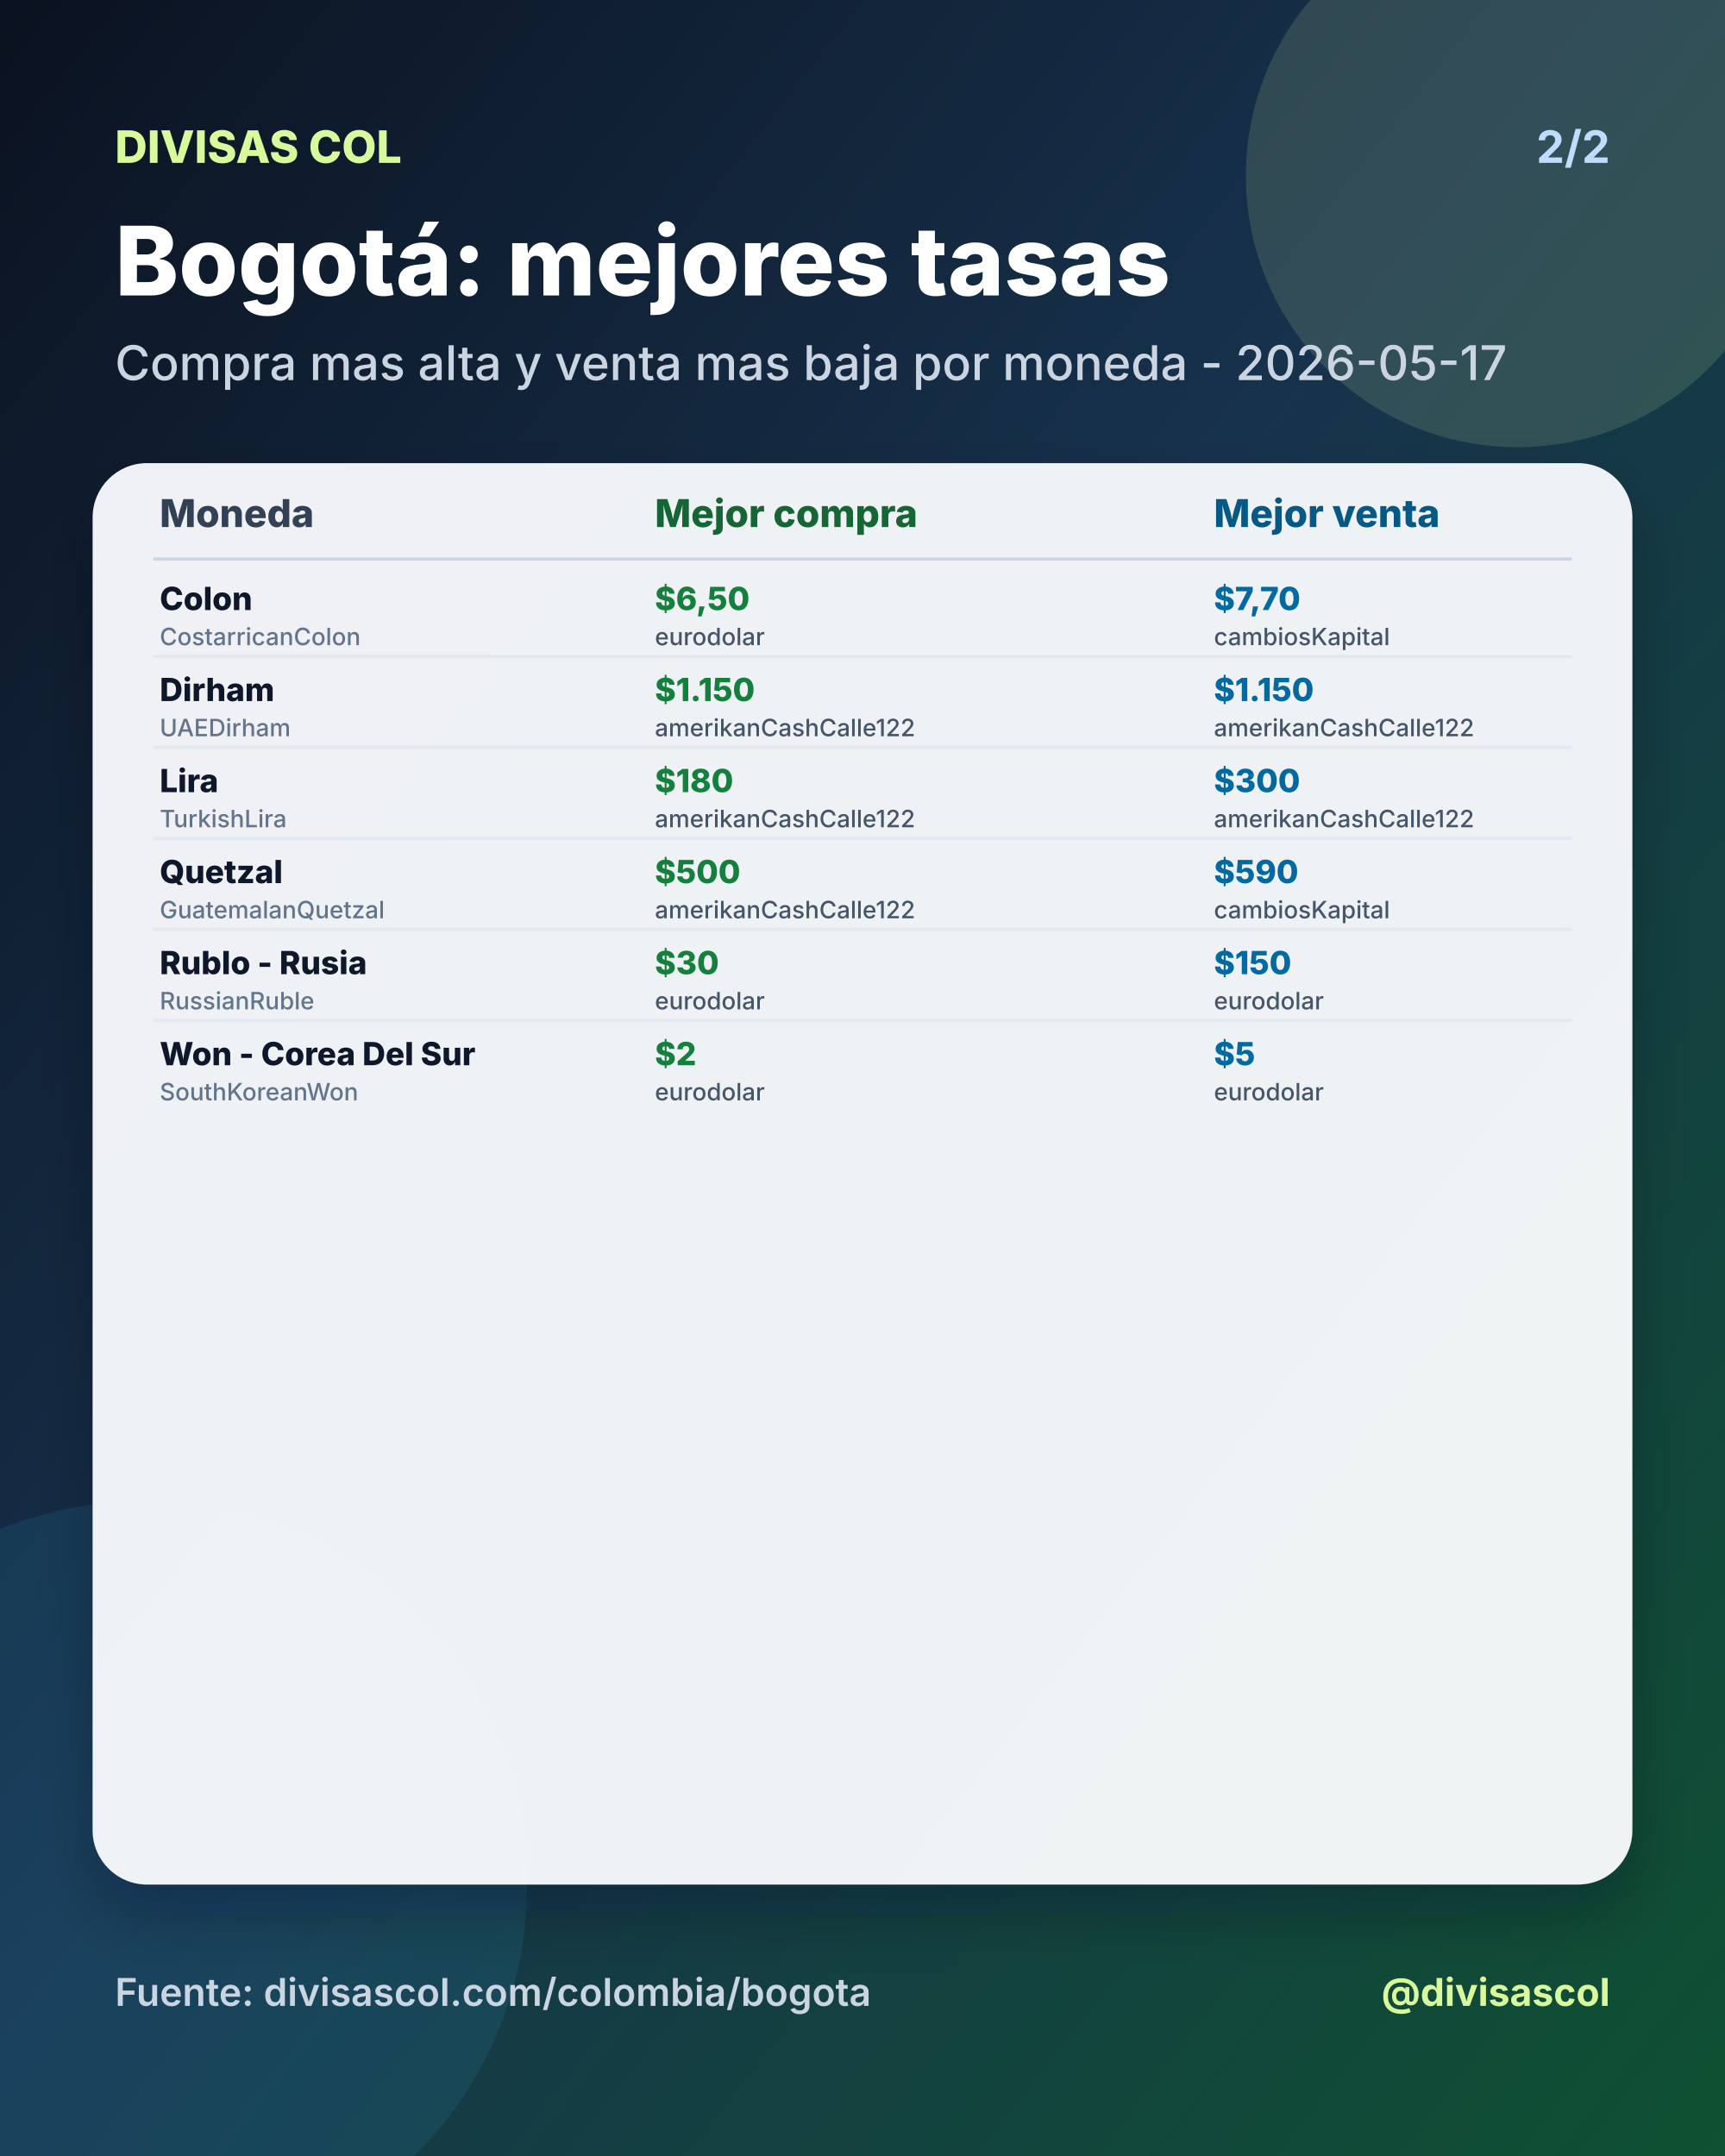
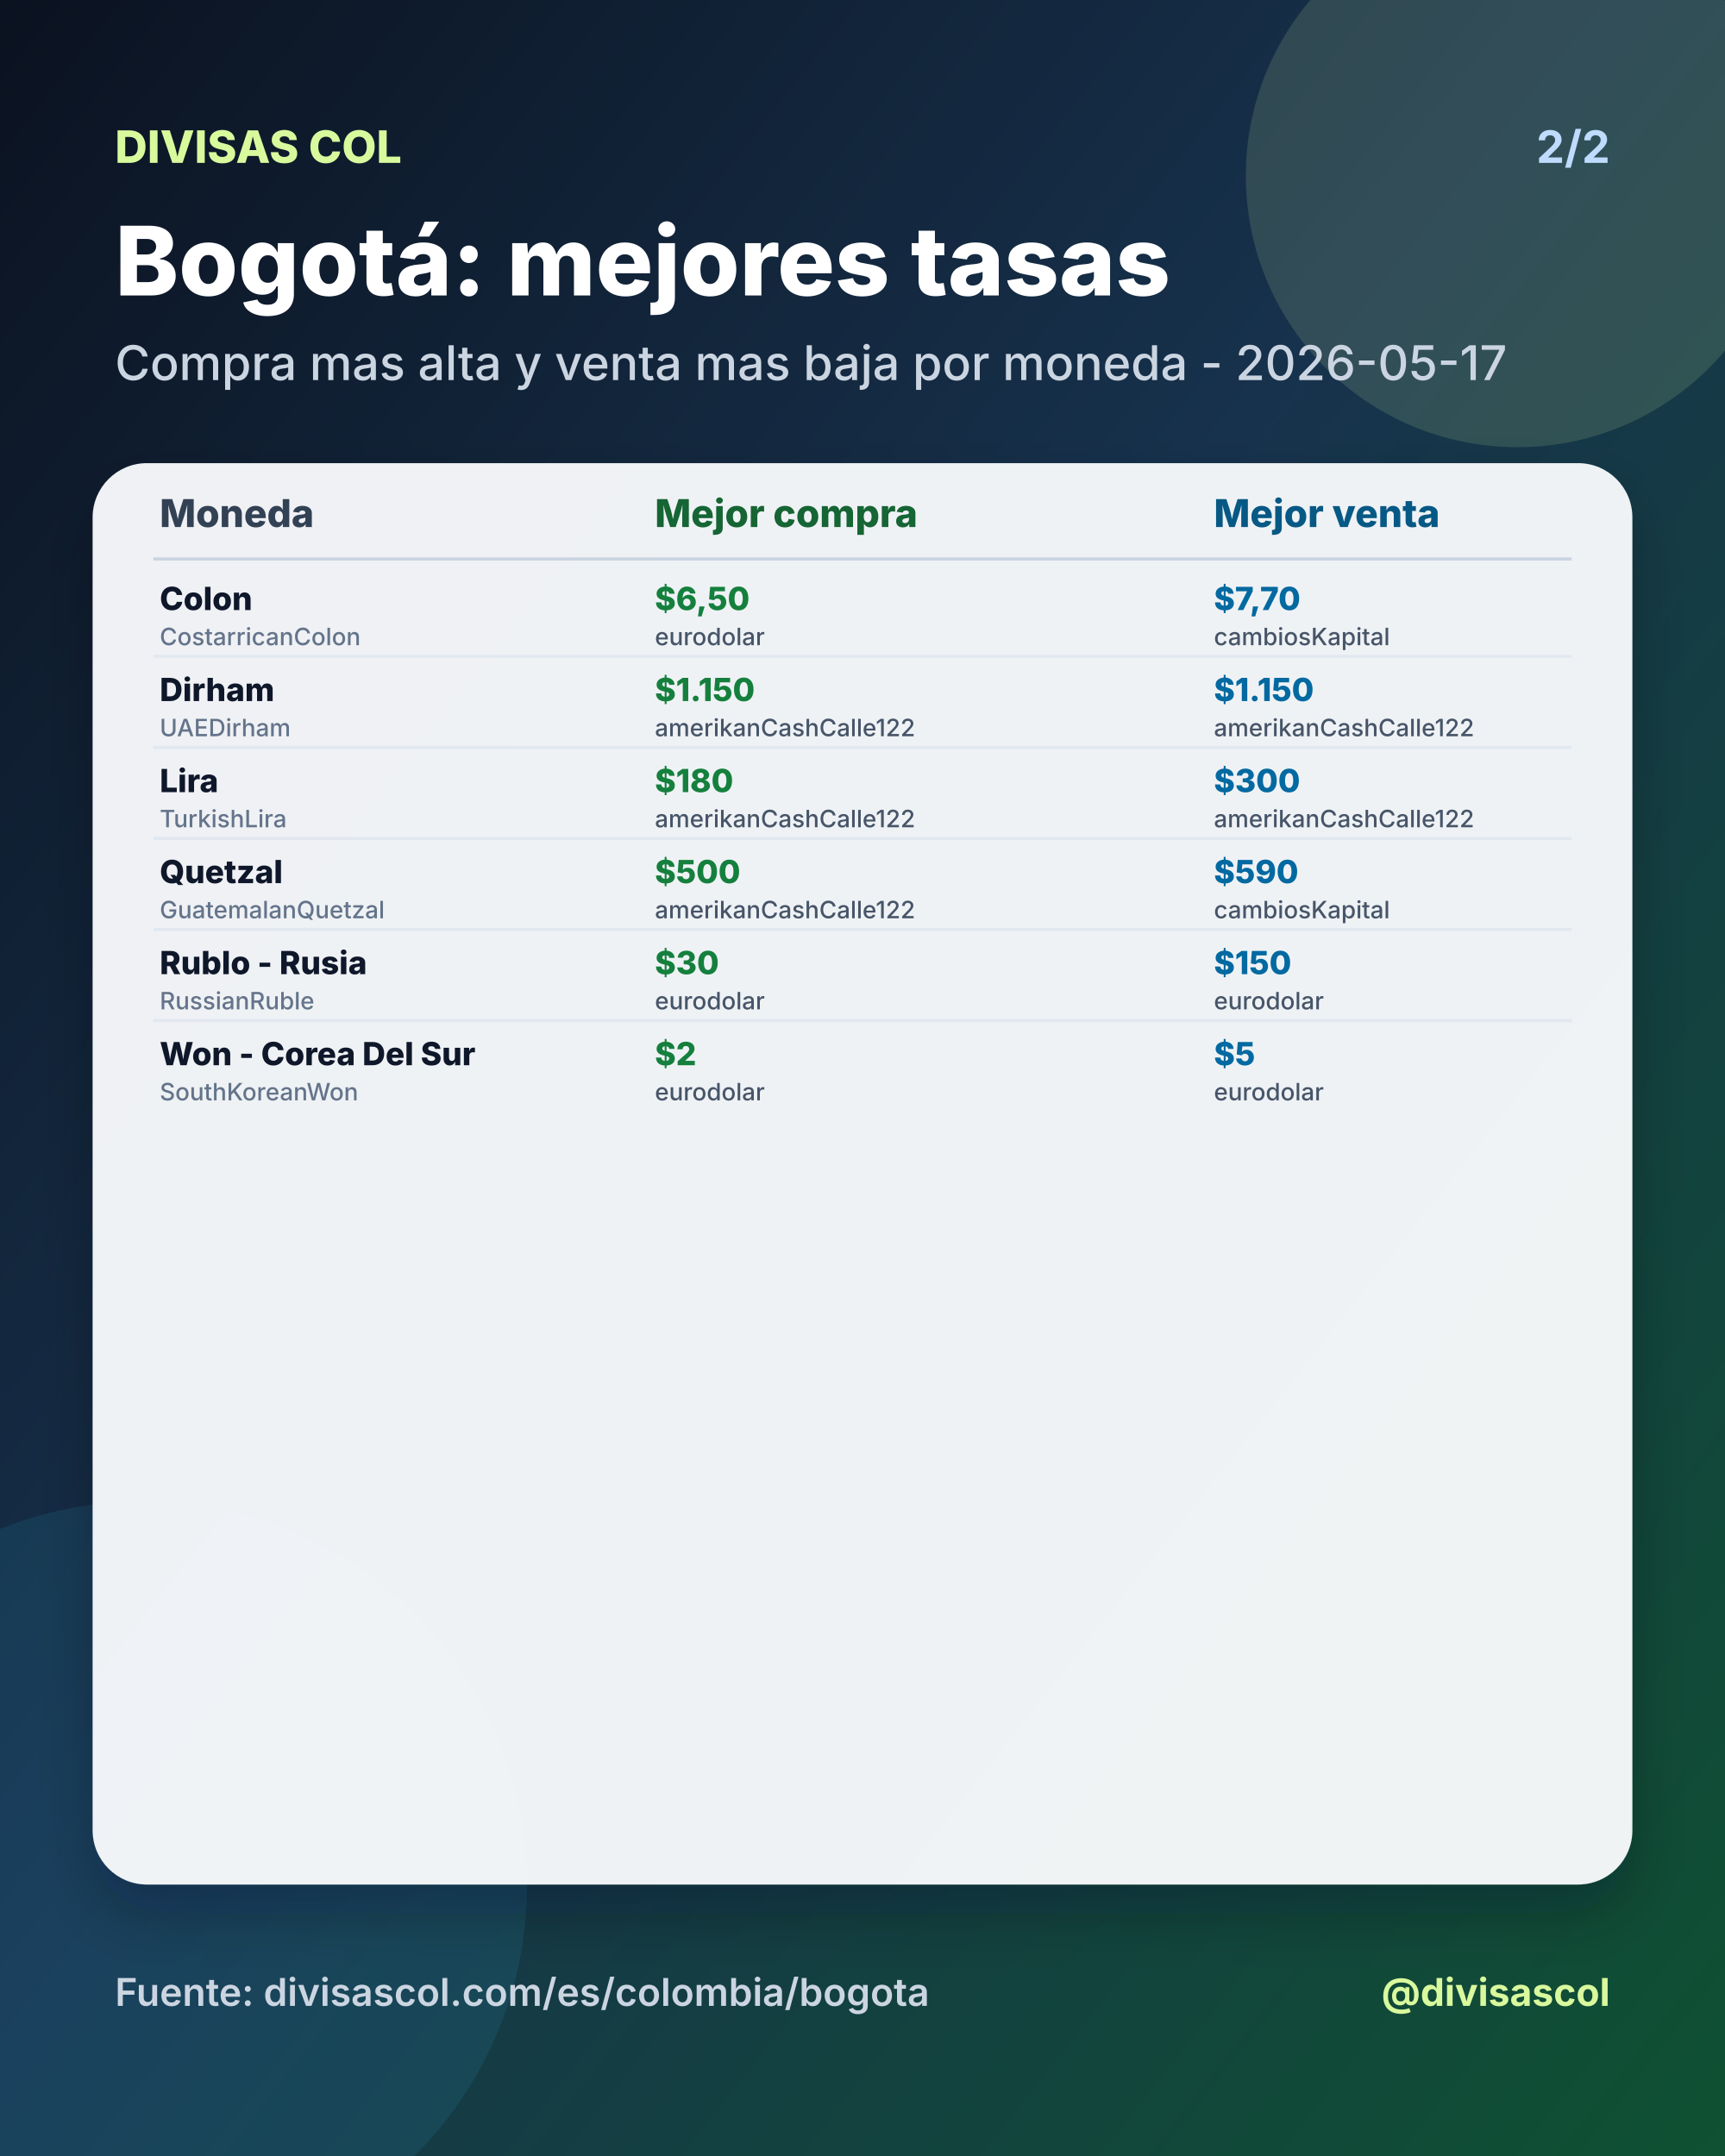
<svg xmlns="http://www.w3.org/2000/svg" width="1080" height="1350" viewBox="0 0 1080 1350">
  <defs>
    <linearGradient id="bg" x1="0" y1="0" x2="1" y2="1">
      <stop offset="0%" stop-color="#0b1220" />
      <stop offset="46%" stop-color="#17324d" />
      <stop offset="100%" stop-color="#0f5132" />
    </linearGradient>
    <filter id="shadow" x="-20%" y="-20%" width="140%" height="140%">
      <feDropShadow dx="0" dy="18" stdDeviation="18" flood-color="#020617" flood-opacity="0.28" />
    </filter>
  </defs>
  <rect width="1080" height="1350" fill="url(#bg)" />
  <circle cx="950" cy="110" r="170" fill="#d9f99d" opacity="0.14" />
  <circle cx="90" cy="1180" r="240" fill="#38bdf8" opacity="0.10" />
  <text x="72" y="102" fill="#d9f99d" font-size="28" font-family="Inter, Arial, sans-serif" font-weight="800" text-anchor="start">DIVISAS COL</text>
  <text x="1008" y="102" fill="#bfdbfe" font-size="28" font-family="Inter, Arial, sans-serif" font-weight="700" text-anchor="end">2/2</text>
  <text x="72" y="185" fill="#ffffff" font-size="60" font-family="Inter, Arial, sans-serif" font-weight="800" text-anchor="start">Bogotá: mejores tasas</text>
  <text x="72" y="238" fill="#cbd5e1" font-size="30" font-family="Inter, Arial, sans-serif" font-weight="500" text-anchor="start">Compra mas alta y venta mas baja por moneda - 2026-05-17</text>
  <rect x="58" y="290" width="964" height="890" rx="34" fill="#f8fafc" opacity="0.96" filter="url(#shadow)" />
  <text x="100" y="330" fill="#334155" font-size="24" font-family="Inter, Arial, sans-serif" font-weight="800" text-anchor="start">Moneda</text>
  <text x="410" y="330" fill="#166534" font-size="24" font-family="Inter, Arial, sans-serif" font-weight="800" text-anchor="start">Mejor compra</text>
  <text x="760" y="330" fill="#075985" font-size="24" font-family="Inter, Arial, sans-serif" font-weight="800" text-anchor="start">Mejor venta</text>
  <line x1="96" y1="350" x2="984" y2="350" stroke="#cbd5e1" stroke-width="2" />
  <text x="100" y="382" fill="#0f172a" font-size="20" font-family="Inter, Arial, sans-serif" font-weight="800" text-anchor="start">Colon</text>
  <text x="100" y="404" fill="#64748b" font-size="15" font-family="Inter, Arial, sans-serif" font-weight="500" text-anchor="start">CostarricanColon</text>
  <text x="410" y="382" fill="#15803d" font-size="20" font-family="Inter, Arial, sans-serif" font-weight="800" text-anchor="start">$6,50</text>
  <text x="410" y="404" fill="#475569" font-size="15" font-family="Inter, Arial, sans-serif" font-weight="500" text-anchor="start">eurodolar</text>
  <text x="760" y="382" fill="#0369a1" font-size="20" font-family="Inter, Arial, sans-serif" font-weight="800" text-anchor="start">$7,70</text>
  <text x="760" y="404" fill="#475569" font-size="15" font-family="Inter, Arial, sans-serif" font-weight="500" text-anchor="start">cambiosKapital</text>
  <line x1="96" y1="411" x2="984" y2="411" stroke="#e2e8f0" stroke-width="2" />
  <text x="100" y="439" fill="#0f172a" font-size="20" font-family="Inter, Arial, sans-serif" font-weight="800" text-anchor="start">Dirham</text>
  <text x="100" y="461" fill="#64748b" font-size="15" font-family="Inter, Arial, sans-serif" font-weight="500" text-anchor="start">UAEDirham</text>
  <text x="410" y="439" fill="#15803d" font-size="20" font-family="Inter, Arial, sans-serif" font-weight="800" text-anchor="start">$1.150</text>
  <text x="410" y="461" fill="#475569" font-size="15" font-family="Inter, Arial, sans-serif" font-weight="500" text-anchor="start">amerikanCashCalle122</text>
  <text x="760" y="439" fill="#0369a1" font-size="20" font-family="Inter, Arial, sans-serif" font-weight="800" text-anchor="start">$1.150</text>
  <text x="760" y="461" fill="#475569" font-size="15" font-family="Inter, Arial, sans-serif" font-weight="500" text-anchor="start">amerikanCashCalle122</text>
  <line x1="96" y1="468" x2="984" y2="468" stroke="#e2e8f0" stroke-width="2" />
  <text x="100" y="496" fill="#0f172a" font-size="20" font-family="Inter, Arial, sans-serif" font-weight="800" text-anchor="start">Lira</text>
  <text x="100" y="518" fill="#64748b" font-size="15" font-family="Inter, Arial, sans-serif" font-weight="500" text-anchor="start">TurkishLira</text>
  <text x="410" y="496" fill="#15803d" font-size="20" font-family="Inter, Arial, sans-serif" font-weight="800" text-anchor="start">$180</text>
  <text x="410" y="518" fill="#475569" font-size="15" font-family="Inter, Arial, sans-serif" font-weight="500" text-anchor="start">amerikanCashCalle122</text>
  <text x="760" y="496" fill="#0369a1" font-size="20" font-family="Inter, Arial, sans-serif" font-weight="800" text-anchor="start">$300</text>
  <text x="760" y="518" fill="#475569" font-size="15" font-family="Inter, Arial, sans-serif" font-weight="500" text-anchor="start">amerikanCashCalle122</text>
  <line x1="96" y1="525" x2="984" y2="525" stroke="#e2e8f0" stroke-width="2" />
  <text x="100" y="553" fill="#0f172a" font-size="20" font-family="Inter, Arial, sans-serif" font-weight="800" text-anchor="start">Quetzal</text>
  <text x="100" y="575" fill="#64748b" font-size="15" font-family="Inter, Arial, sans-serif" font-weight="500" text-anchor="start">GuatemalanQuetzal</text>
  <text x="410" y="553" fill="#15803d" font-size="20" font-family="Inter, Arial, sans-serif" font-weight="800" text-anchor="start">$500</text>
  <text x="410" y="575" fill="#475569" font-size="15" font-family="Inter, Arial, sans-serif" font-weight="500" text-anchor="start">amerikanCashCalle122</text>
  <text x="760" y="553" fill="#0369a1" font-size="20" font-family="Inter, Arial, sans-serif" font-weight="800" text-anchor="start">$590</text>
  <text x="760" y="575" fill="#475569" font-size="15" font-family="Inter, Arial, sans-serif" font-weight="500" text-anchor="start">cambiosKapital</text>
  <line x1="96" y1="582" x2="984" y2="582" stroke="#e2e8f0" stroke-width="2" />
  <text x="100" y="610" fill="#0f172a" font-size="20" font-family="Inter, Arial, sans-serif" font-weight="800" text-anchor="start">Rublo - Rusia</text>
  <text x="100" y="632" fill="#64748b" font-size="15" font-family="Inter, Arial, sans-serif" font-weight="500" text-anchor="start">RussianRuble</text>
  <text x="410" y="610" fill="#15803d" font-size="20" font-family="Inter, Arial, sans-serif" font-weight="800" text-anchor="start">$30</text>
  <text x="410" y="632" fill="#475569" font-size="15" font-family="Inter, Arial, sans-serif" font-weight="500" text-anchor="start">eurodolar</text>
  <text x="760" y="610" fill="#0369a1" font-size="20" font-family="Inter, Arial, sans-serif" font-weight="800" text-anchor="start">$150</text>
  <text x="760" y="632" fill="#475569" font-size="15" font-family="Inter, Arial, sans-serif" font-weight="500" text-anchor="start">eurodolar</text>
  <line x1="96" y1="639" x2="984" y2="639" stroke="#e2e8f0" stroke-width="2" />
  <text x="100" y="667" fill="#0f172a" font-size="20" font-family="Inter, Arial, sans-serif" font-weight="800" text-anchor="start">Won - Corea Del Sur</text>
  <text x="100" y="689" fill="#64748b" font-size="15" font-family="Inter, Arial, sans-serif" font-weight="500" text-anchor="start">SouthKoreanWon</text>
  <text x="410" y="667" fill="#15803d" font-size="20" font-family="Inter, Arial, sans-serif" font-weight="800" text-anchor="start">$2</text>
  <text x="410" y="689" fill="#475569" font-size="15" font-family="Inter, Arial, sans-serif" font-weight="500" text-anchor="start">eurodolar</text>
  <text x="760" y="667" fill="#0369a1" font-size="20" font-family="Inter, Arial, sans-serif" font-weight="800" text-anchor="start">$5</text>
  <text x="760" y="689" fill="#475569" font-size="15" font-family="Inter, Arial, sans-serif" font-weight="500" text-anchor="start">eurodolar</text>
-   <text x="72" y="1256" fill="#cbd5e1" font-size="24" font-family="Inter, Arial, sans-serif" font-weight="600" text-anchor="start">Fuente: divisascol.com/colombia/bogota</text>
+   <text x="72" y="1256" fill="#cbd5e1" font-size="24" font-family="Inter, Arial, sans-serif" font-weight="600" text-anchor="start">Fuente: divisascol.com/es/colombia/bogota</text>
  <text x="1008" y="1256" fill="#d9f99d" font-size="24" font-family="Inter, Arial, sans-serif" font-weight="700" text-anchor="end">@divisascol</text>
</svg>
